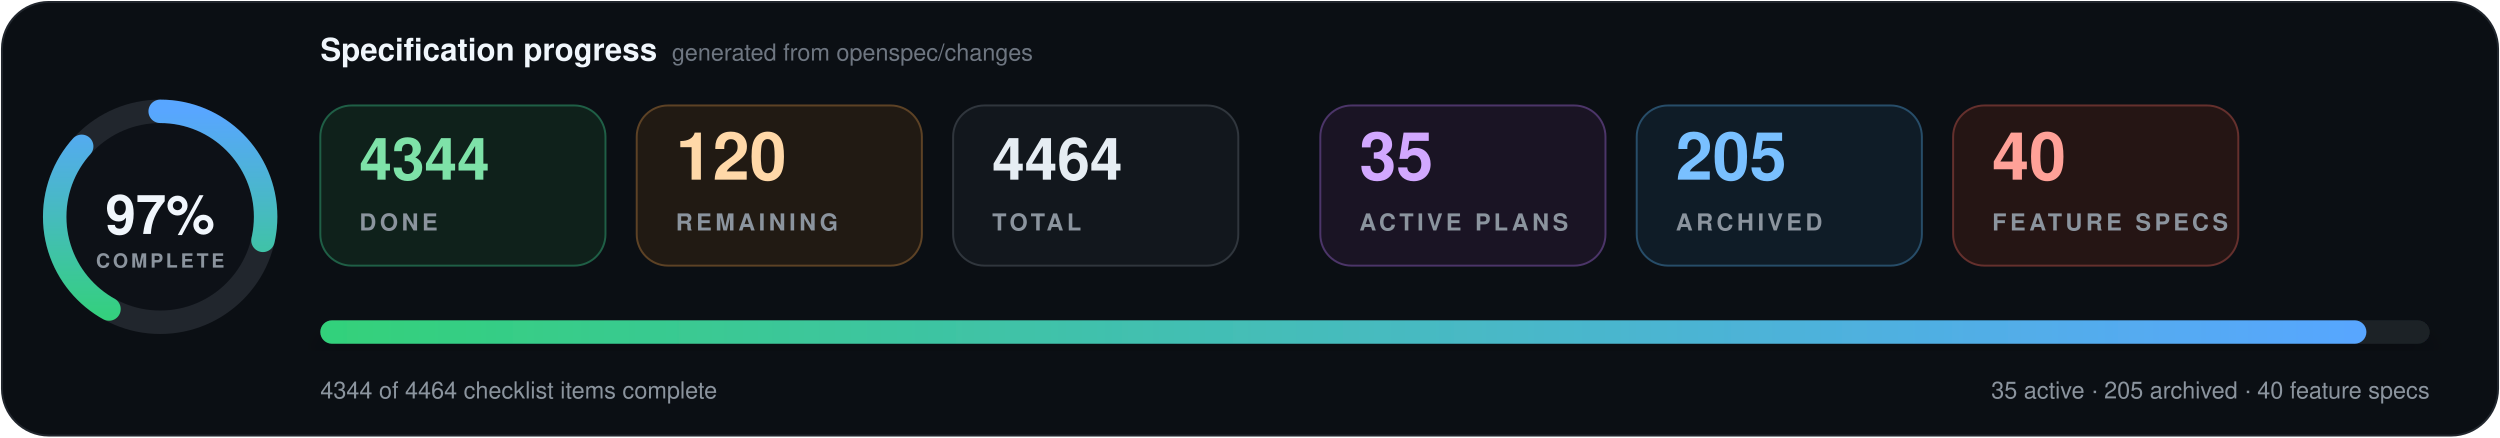
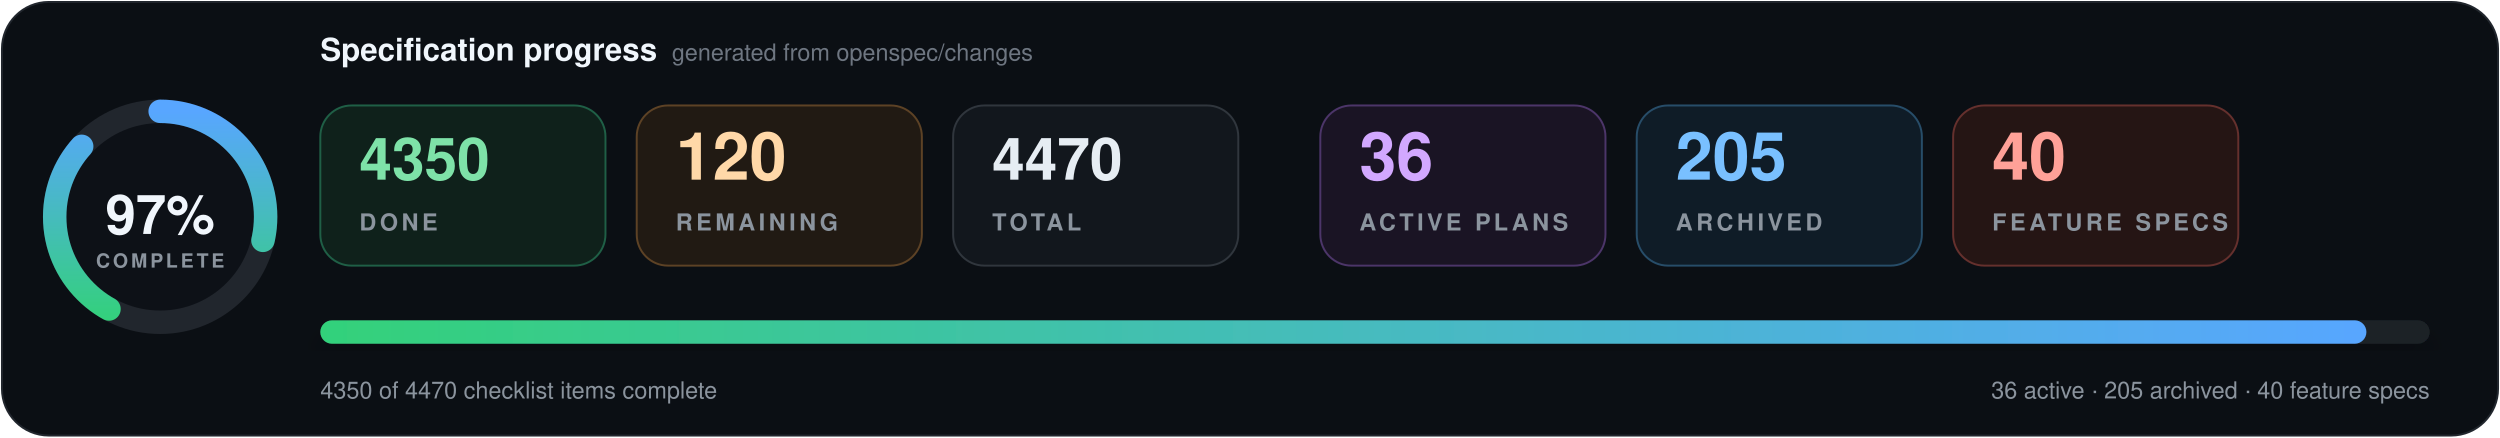
- <svg xmlns="http://www.w3.org/2000/svg" data-cache-version="1792233620" width="1280" height="224" viewBox="0 0 1280 224" role="img" aria-labelledby="title description" font-family="system-ui, -apple-system, BlinkMacSystemFont, 'Segoe UI', Helvetica, Arial, sans-serif" font-variant-numeric="tabular-nums">
+ <svg xmlns="http://www.w3.org/2000/svg" data-cache-version="1792336629" width="1280" height="224" viewBox="0 0 1280 224" role="img" aria-labelledby="title description" font-family="system-ui, -apple-system, BlinkMacSystemFont, 'Segoe UI', Helvetica, Arial, sans-serif" font-variant-numeric="tabular-nums">
  <defs>
    <linearGradient id="progress" x1="0" x2="1">
      <stop offset="0" stop-color="#33d17a" />
      <stop offset="1" stop-color="#58a6ff" />
    </linearGradient>
    <filter id="shadow" x="-10%" y="-20%" width="120%" height="150%">
      <feDropShadow dx="0" dy="7" stdDeviation="9" flood-color="#000" flood-opacity=".28" />
    </filter>
  </defs>
  <rect x="1" y="1" width="1278" height="222" rx="24" fill="#0b0f14" stroke="#21262d" />
  <g transform="translate(82 111)">
    <circle r="54" fill="#0d1117" stroke="#21262d" stroke-width="12" />
    <circle r="54" fill="none" stroke="url(#progress)" stroke-width="12" stroke-linecap="round" pathLength="100" stroke-dasharray="97 100" transform="rotate(-90)" />
    <text y="-1" text-anchor="middle" dominant-baseline="middle" fill="#f0f6fc" font-size="28" font-weight="800">97%</text>
    <text y="26" text-anchor="middle" fill="#8b949e" font-size="10" font-weight="700" letter-spacing="1.5">COMPLETE</text>
  </g>
  <text x="164" y="31" fill="#f0f6fc" font-size="16" font-weight="750">Specification progress</text>
  <text x="344" y="31" fill="#6e7681" font-size="12">generated from openspec/changes</text>
  <g transform="translate(164 54)">
    <rect width="146" height="82" rx="16" fill="#0f211b" stroke="#1f5f46" />
-     <text x="20" y="38" fill="#7ee2a8" font-size="30" font-weight="750">4344</text>
+     <text x="20" y="38" fill="#7ee2a8" font-size="30" font-weight="750">4350</text>
    <text x="20" y="64" fill="#8b949e" font-size="12" font-weight="700" letter-spacing="1.8">DONE</text>
  </g>
  <g transform="translate(326 54)">
    <rect width="146" height="82" rx="16" fill="#211a13" stroke="#5d4225" />
    <text x="20" y="38" fill="#ffd8a8" font-size="34" font-weight="750">120</text>
    <text x="20" y="64" fill="#8b949e" font-size="12" font-weight="700" letter-spacing="1.8">REMAINING</text>
  </g>
  <g transform="translate(488 54)">
    <rect width="146" height="82" rx="16" fill="#12171d" stroke="#30363d" />
-     <text x="20" y="38" fill="#e6edf3" font-size="30" font-weight="750">4464</text>
+     <text x="20" y="38" fill="#e6edf3" font-size="30" font-weight="750">4470</text>
    <text x="20" y="64" fill="#8b949e" font-size="12" font-weight="700" letter-spacing="1.8">TOTAL</text>
  </g>
  <g transform="translate(676 54)">
    <rect width="146" height="82" rx="16" fill="#1a1424" stroke="#4c3569" />
-     <text x="20" y="38" fill="#d2a8ff" font-size="34" font-weight="750">35</text>
+     <text x="20" y="38" fill="#d2a8ff" font-size="34" font-weight="750">36</text>
    <text x="20" y="64" fill="#8b949e" font-size="12" font-weight="700" letter-spacing="1.8">ACTIVE PLANS</text>
  </g>
  <g transform="translate(838 54)">
    <rect width="146" height="82" rx="16" fill="#0f1c27" stroke="#274d69" />
    <text x="20" y="38" fill="#79c0ff" font-size="34" font-weight="750">205</text>
    <text x="20" y="64" fill="#8b949e" font-size="12" font-weight="700" letter-spacing="1.8">ARCHIVED</text>
  </g>
  <g transform="translate(1000 54)">
    <rect width="146" height="82" rx="16" fill="#251514" stroke="#65302d" />
    <text x="20" y="38" fill="#ffa198" font-size="34" font-weight="750">40</text>
    <text x="20" y="64" fill="#8b949e" font-size="12" font-weight="700" letter-spacing="1.8">FEATURE SPECS</text>
  </g>
  <g filter="url(#shadow)">
    <rect x="164" y="164" width="1080" height="12" rx="6" fill="#1b2128" />
    <rect x="164" y="164" width="1047.6" height="12" rx="6" fill="url(#progress)" />
  </g>
-   <text x="164" y="204" fill="#8b949e" font-size="12">4344 of 4464 checklist items complete</text>
-   <text x="1244" y="204" text-anchor="end" fill="#8b949e" font-size="12">35 active · 205 archived · 40 feature specs</text>
+   <text x="164" y="204" fill="#8b949e" font-size="12">4350 of 4470 checklist items complete</text>
+   <text x="1244" y="204" text-anchor="end" fill="#8b949e" font-size="12">36 active · 205 archived · 40 feature specs</text>
</svg>
